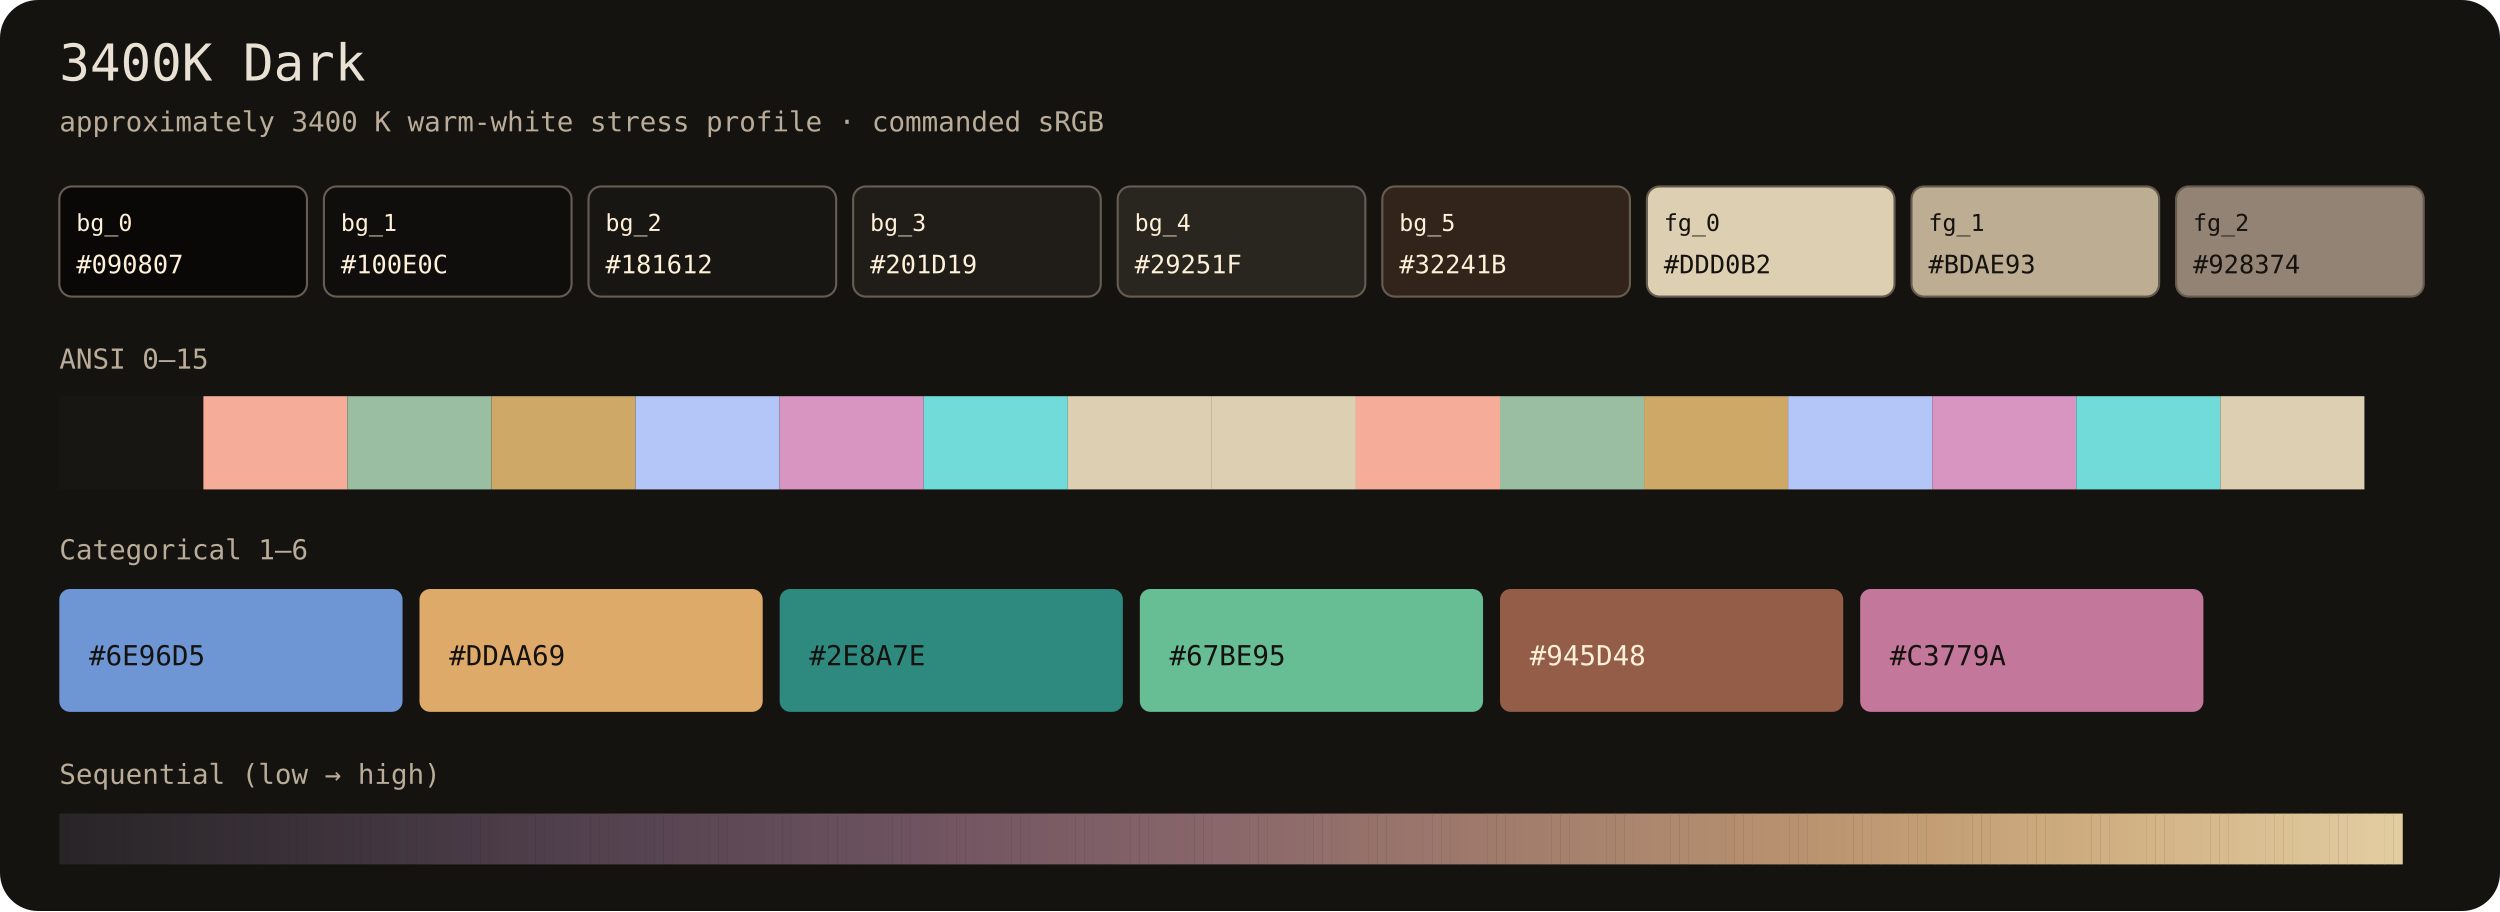
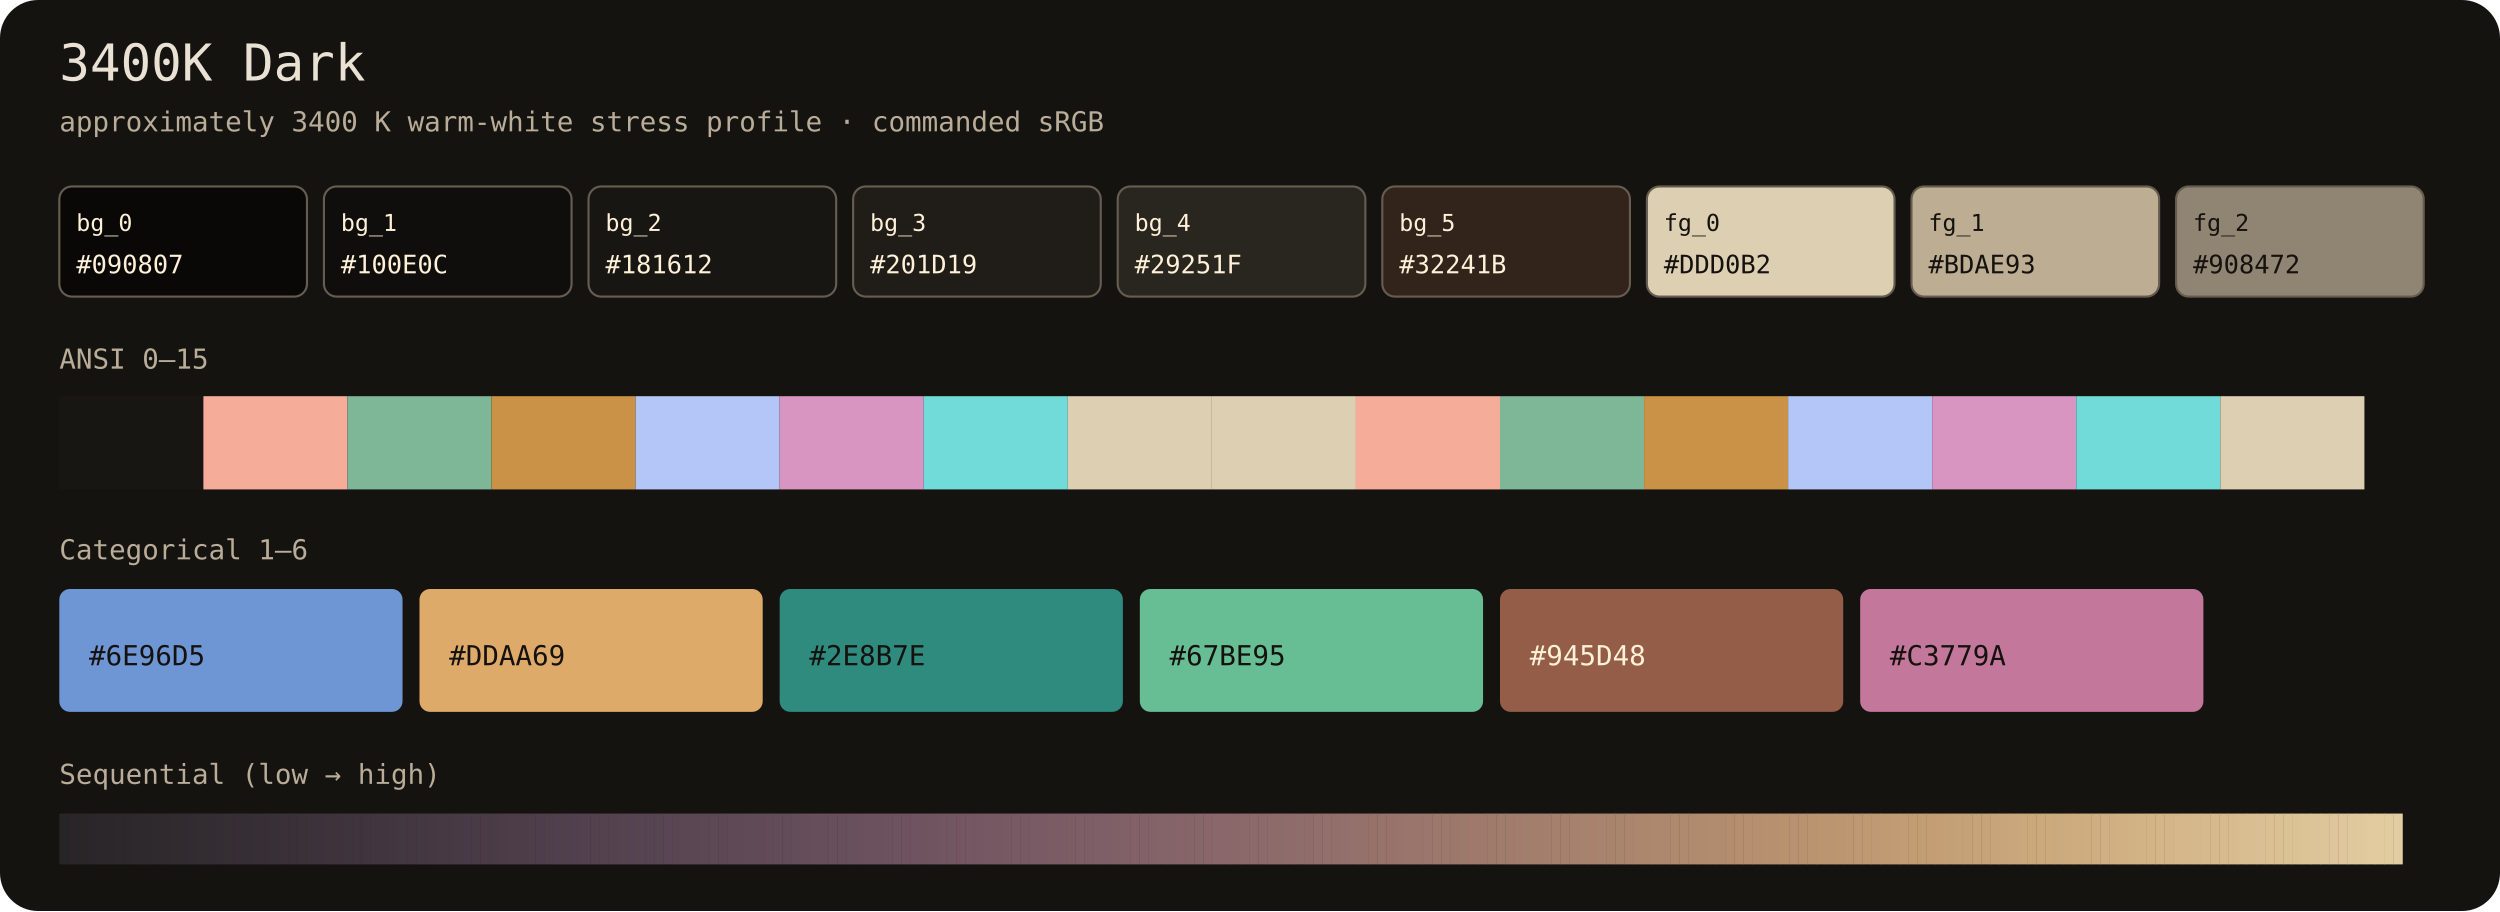
<svg xmlns="http://www.w3.org/2000/svg" width="1180" height="430" viewBox="0 0 1180 430">
  <rect width="100%" height="100%" rx="18" fill="#151310" />
  <text x="28" y="38" fill="#E9E1D4" font-size="24" font-family="ui-monospace, SFMono-Regular, Menlo, monospace">3400K Dark</text>
  <text x="28" y="62" fill="#B9AC98" font-size="13" font-family="ui-monospace, SFMono-Regular, Menlo, monospace">approximately 3400 K warm-white stress profile · commanded sRGB</text>
  <rect x="28.00" y="88" width="116.89" height="52" rx="6" fill="#090807" stroke="#665D50" />
  <text x="36" y="109" fill="#FFF0D8" font-size="11" font-family="ui-monospace, SFMono-Regular, Menlo, monospace">bg_0</text>
  <text x="36" y="129" fill="#FFF0D8" font-size="12" font-family="ui-monospace, SFMono-Regular, Menlo, monospace">#090807</text>
  <rect x="152.89" y="88" width="116.89" height="52" rx="6" fill="#100E0C" stroke="#665D50" />
  <text x="160.889" y="109" fill="#FFF0D8" font-size="11" font-family="ui-monospace, SFMono-Regular, Menlo, monospace">bg_1</text>
  <text x="160.889" y="129" fill="#FFF0D8" font-size="12" font-family="ui-monospace, SFMono-Regular, Menlo, monospace">#100E0C</text>
  <rect x="277.78" y="88" width="116.89" height="52" rx="6" fill="#181612" stroke="#665D50" />
  <text x="285.778" y="109" fill="#FFF0D8" font-size="11" font-family="ui-monospace, SFMono-Regular, Menlo, monospace">bg_2</text>
  <text x="285.778" y="129" fill="#FFF0D8" font-size="12" font-family="ui-monospace, SFMono-Regular, Menlo, monospace">#181612</text>
  <rect x="402.67" y="88" width="116.89" height="52" rx="6" fill="#201D19" stroke="#665D50" />
  <text x="410.667" y="109" fill="#FFF0D8" font-size="11" font-family="ui-monospace, SFMono-Regular, Menlo, monospace">bg_3</text>
  <text x="410.667" y="129" fill="#FFF0D8" font-size="12" font-family="ui-monospace, SFMono-Regular, Menlo, monospace">#201D19</text>
  <rect x="527.56" y="88" width="116.89" height="52" rx="6" fill="#29251F" stroke="#665D50" />
  <text x="535.556" y="109" fill="#FFF0D8" font-size="11" font-family="ui-monospace, SFMono-Regular, Menlo, monospace">bg_4</text>
  <text x="535.556" y="129" fill="#FFF0D8" font-size="12" font-family="ui-monospace, SFMono-Regular, Menlo, monospace">#29251F</text>
  <rect x="652.44" y="88" width="116.89" height="52" rx="6" fill="#32241B" stroke="#665D50" />
  <text x="660.444" y="109" fill="#FFF0D8" font-size="11" font-family="ui-monospace, SFMono-Regular, Menlo, monospace">bg_5</text>
  <text x="660.444" y="129" fill="#FFF0D8" font-size="12" font-family="ui-monospace, SFMono-Regular, Menlo, monospace">#32241B</text>
  <rect x="777.33" y="88" width="116.89" height="52" rx="6" fill="#DDD0B2" stroke="#665D50" />
  <text x="785.333" y="109" fill="#14110E" font-size="11" font-family="ui-monospace, SFMono-Regular, Menlo, monospace">fg_0</text>
  <text x="785.333" y="129" fill="#14110E" font-size="12" font-family="ui-monospace, SFMono-Regular, Menlo, monospace">#DDD0B2</text>
  <rect x="902.22" y="88" width="116.89" height="52" rx="6" fill="#BDAE93" stroke="#665D50" />
  <text x="910.222" y="109" fill="#14110E" font-size="11" font-family="ui-monospace, SFMono-Regular, Menlo, monospace">fg_1</text>
  <text x="910.222" y="129" fill="#14110E" font-size="12" font-family="ui-monospace, SFMono-Regular, Menlo, monospace">#BDAE93</text>
-   <rect x="1027.11" y="88" width="116.89" height="52" rx="6" fill="#928374" stroke="#665D50" />
+   <rect x="1027.11" y="88" width="116.89" height="52" rx="6" fill="#908472" stroke="#665D50" />
  <text x="1035.111" y="109" fill="#14110E" font-size="11" font-family="ui-monospace, SFMono-Regular, Menlo, monospace">fg_2</text>
-   <text x="1035.111" y="129" fill="#14110E" font-size="12" font-family="ui-monospace, SFMono-Regular, Menlo, monospace">#928374</text>
+   <text x="1035.111" y="129" fill="#14110E" font-size="12" font-family="ui-monospace, SFMono-Regular, Menlo, monospace">#908472</text>
  <text x="28" y="174" fill="#B9AC98" font-size="13" font-family="ui-monospace, SFMono-Regular, Menlo, monospace">ANSI 0–15</text>
  <rect x="28" y="187" width="68" height="44" fill="#181612" />
  <rect x="96" y="187" width="68" height="44" fill="#F5AD9A" />
-   <rect x="164" y="187" width="68" height="44" fill="#9ABEA2" />
-   <rect x="232" y="187" width="68" height="44" fill="#CEA866" />
+   <rect x="164" y="187" width="68" height="44" fill="#7EB798" />
+   <rect x="232" y="187" width="68" height="44" fill="#CA9246" />
  <rect x="300" y="187" width="68" height="44" fill="#B4C6F7" />
  <rect x="368" y="187" width="68" height="44" fill="#D895C2" />
  <rect x="436" y="187" width="68" height="44" fill="#70DBD8" />
  <rect x="504" y="187" width="68" height="44" fill="#DDD0B2" />
  <rect x="572" y="187" width="68" height="44" fill="#DDD0B2" />
  <rect x="640" y="187" width="68" height="44" fill="#F5AD9A" />
-   <rect x="708" y="187" width="68" height="44" fill="#9ABEA2" />
-   <rect x="776" y="187" width="68" height="44" fill="#CEA866" />
+   <rect x="708" y="187" width="68" height="44" fill="#7EB798" />
+   <rect x="776" y="187" width="68" height="44" fill="#CA9246" />
  <rect x="844" y="187" width="68" height="44" fill="#B4C6F7" />
  <rect x="912" y="187" width="68" height="44" fill="#D895C2" />
  <rect x="980" y="187" width="68" height="44" fill="#70DBD8" />
  <rect x="1048" y="187" width="68" height="44" fill="#DDD0B2" />
  <text x="28" y="264" fill="#B9AC98" font-size="13" font-family="ui-monospace, SFMono-Regular, Menlo, monospace">Categorical 1–6</text>
  <rect x="28" y="278" width="162" height="58" rx="5" fill="#6E96D5" />
  <text x="42" y="314" fill="#14110E" font-size="13" font-family="ui-monospace, SFMono-Regular, Menlo, monospace">#6E96D5</text>
  <rect x="198" y="278" width="162" height="58" rx="5" fill="#DDAA69" />
  <text x="212" y="314" fill="#14110E" font-size="13" font-family="ui-monospace, SFMono-Regular, Menlo, monospace">#DDAA69</text>
-   <rect x="368" y="278" width="162" height="58" rx="5" fill="#2E8A7E" />
-   <text x="382" y="314" fill="#14110E" font-size="13" font-family="ui-monospace, SFMono-Regular, Menlo, monospace">#2E8A7E</text>
+   <rect x="368" y="278" width="162" height="58" rx="5" fill="#2E8B7E" />
+   <text x="382" y="314" fill="#14110E" font-size="13" font-family="ui-monospace, SFMono-Regular, Menlo, monospace">#2E8B7E</text>
  <rect x="538" y="278" width="162" height="58" rx="5" fill="#67BE95" />
  <text x="552" y="314" fill="#14110E" font-size="13" font-family="ui-monospace, SFMono-Regular, Menlo, monospace">#67BE95</text>
  <rect x="708" y="278" width="162" height="58" rx="5" fill="#945D48" />
  <text x="722" y="314" fill="#FFF0D8" font-size="13" font-family="ui-monospace, SFMono-Regular, Menlo, monospace">#945D48</text>
  <rect x="878" y="278" width="162" height="58" rx="5" fill="#C3779A" />
  <text x="892" y="314" fill="#14110E" font-size="13" font-family="ui-monospace, SFMono-Regular, Menlo, monospace">#C3779A</text>
  <text x="28" y="370" fill="#B9AC98" font-size="13" font-family="ui-monospace, SFMono-Regular, Menlo, monospace">Sequential (low → high)</text>
  <rect x="28.00" y="384" width="4.5" height="24" fill="#282527" />
  <rect x="32.32" y="384" width="4.5" height="24" fill="#292528" />
  <rect x="36.64" y="384" width="4.5" height="24" fill="#292628" />
  <rect x="40.96" y="384" width="4.5" height="24" fill="#2A2629" />
  <rect x="45.28" y="384" width="4.5" height="24" fill="#2B272A" />
  <rect x="49.60" y="384" width="4.5" height="24" fill="#2C272A" />
  <rect x="53.92" y="384" width="4.5" height="24" fill="#2C282B" />
  <rect x="58.24" y="384" width="4.5" height="24" fill="#2D282C" />
  <rect x="62.56" y="384" width="4.5" height="24" fill="#2E292C" />
  <rect x="66.88" y="384" width="4.5" height="24" fill="#2E292D" />
  <rect x="71.20" y="384" width="4.5" height="24" fill="#2F2A2E" />
  <rect x="75.52" y="384" width="4.5" height="24" fill="#302A2F" />
  <rect x="79.84" y="384" width="4.5" height="24" fill="#312B2F" />
  <rect x="84.16" y="384" width="4.5" height="24" fill="#312B30" />
  <rect x="88.48" y="384" width="4.5" height="24" fill="#322C31" />
  <rect x="92.80" y="384" width="4.5" height="24" fill="#332C31" />
  <rect x="97.12" y="384" width="4.5" height="24" fill="#332D32" />
  <rect x="101.44" y="384" width="4.5" height="24" fill="#342D33" />
  <rect x="105.76" y="384" width="4.5" height="24" fill="#352E33" />
  <rect x="110.08" y="384" width="4.5" height="24" fill="#362E34" />
  <rect x="114.40" y="384" width="4.5" height="24" fill="#362E35" />
  <rect x="118.72" y="384" width="4.5" height="24" fill="#372F36" />
  <rect x="123.04" y="384" width="4.5" height="24" fill="#382F36" />
  <rect x="127.36" y="384" width="4.5" height="24" fill="#383037" />
  <rect x="131.68" y="384" width="4.5" height="24" fill="#393038" />
  <rect x="136.00" y="384" width="4.5" height="24" fill="#3A3138" />
  <rect x="140.32" y="384" width="4.5" height="24" fill="#3B3139" />
  <rect x="144.64" y="384" width="4.5" height="24" fill="#3B323A" />
  <rect x="148.96" y="384" width="4.5" height="24" fill="#3C323B" />
  <rect x="153.28" y="384" width="4.5" height="24" fill="#3D333B" />
  <rect x="157.60" y="384" width="4.5" height="24" fill="#3E333C" />
  <rect x="161.92" y="384" width="4.5" height="24" fill="#3E343D" />
  <rect x="166.24" y="384" width="4.5" height="24" fill="#3F343D" />
  <rect x="170.56" y="384" width="4.5" height="24" fill="#40353E" />
  <rect x="174.88" y="384" width="4.5" height="24" fill="#41353F" />
  <rect x="179.20" y="384" width="4.5" height="24" fill="#413640" />
  <rect x="183.52" y="384" width="4.5" height="24" fill="#423640" />
  <rect x="187.84" y="384" width="4.5" height="24" fill="#433741" />
  <rect x="192.16" y="384" width="4.5" height="24" fill="#443742" />
  <rect x="196.48" y="384" width="4.5" height="24" fill="#443842" />
  <rect x="200.80" y="384" width="4.5" height="24" fill="#453843" />
  <rect x="205.12" y="384" width="4.5" height="24" fill="#463944" />
  <rect x="209.44" y="384" width="4.5" height="24" fill="#473944" />
  <rect x="213.76" y="384" width="4.5" height="24" fill="#473A45" />
  <rect x="218.08" y="384" width="4.5" height="24" fill="#483A46" />
  <rect x="222.40" y="384" width="4.5" height="24" fill="#493B46" />
  <rect x="226.72" y="384" width="4.5" height="24" fill="#4A3B47" />
  <rect x="231.04" y="384" width="4.5" height="24" fill="#4A3C47" />
  <rect x="235.36" y="384" width="4.5" height="24" fill="#4B3C48" />
  <rect x="239.68" y="384" width="4.5" height="24" fill="#4C3D49" />
  <rect x="244.00" y="384" width="4.5" height="24" fill="#4D3D49" />
  <rect x="248.32" y="384" width="4.5" height="24" fill="#4D3E4A" />
  <rect x="252.64" y="384" width="4.5" height="24" fill="#4E3E4B" />
  <rect x="256.96" y="384" width="4.5" height="24" fill="#4F3F4B" />
  <rect x="261.28" y="384" width="4.5" height="24" fill="#503F4C" />
  <rect x="265.60" y="384" width="4.5" height="24" fill="#50404C" />
  <rect x="269.92" y="384" width="4.5" height="24" fill="#51404D" />
  <rect x="274.24" y="384" width="4.5" height="24" fill="#52414E" />
  <rect x="278.56" y="384" width="4.5" height="24" fill="#53414E" />
  <rect x="282.88" y="384" width="4.5" height="24" fill="#54424F" />
  <rect x="287.20" y="384" width="4.5" height="24" fill="#54424F" />
  <rect x="291.52" y="384" width="4.5" height="24" fill="#554350" />
  <rect x="295.84" y="384" width="4.5" height="24" fill="#564351" />
  <rect x="300.16" y="384" width="4.5" height="24" fill="#574451" />
  <rect x="304.48" y="384" width="4.5" height="24" fill="#574452" />
  <rect x="308.80" y="384" width="4.5" height="24" fill="#584552" />
  <rect x="313.12" y="384" width="4.5" height="24" fill="#594553" />
  <rect x="317.44" y="384" width="4.5" height="24" fill="#5A4653" />
  <rect x="321.76" y="384" width="4.5" height="24" fill="#5B4654" />
  <rect x="326.08" y="384" width="4.5" height="24" fill="#5B4754" />
  <rect x="330.40" y="384" width="4.5" height="24" fill="#5C4755" />
  <rect x="334.72" y="384" width="4.5" height="24" fill="#5D4855" />
  <rect x="339.04" y="384" width="4.5" height="24" fill="#5E4856" />
  <rect x="343.36" y="384" width="4.5" height="24" fill="#5F4956" />
  <rect x="347.68" y="384" width="4.5" height="24" fill="#5F4957" />
  <rect x="352.00" y="384" width="4.5" height="24" fill="#604A57" />
  <rect x="356.32" y="384" width="4.5" height="24" fill="#614A58" />
  <rect x="360.64" y="384" width="4.5" height="24" fill="#624B58" />
  <rect x="364.96" y="384" width="4.5" height="24" fill="#634C59" />
  <rect x="369.28" y="384" width="4.5" height="24" fill="#634C59" />
  <rect x="373.60" y="384" width="4.5" height="24" fill="#644D5A" />
  <rect x="377.92" y="384" width="4.5" height="24" fill="#654D5A" />
  <rect x="382.24" y="384" width="4.5" height="24" fill="#664E5B" />
  <rect x="386.56" y="384" width="4.5" height="24" fill="#674E5B" />
  <rect x="390.88" y="384" width="4.5" height="24" fill="#674F5C" />
  <rect x="395.20" y="384" width="4.5" height="24" fill="#684F5C" />
  <rect x="399.52" y="384" width="4.5" height="24" fill="#69505D" />
  <rect x="403.84" y="384" width="4.5" height="24" fill="#6A505D" />
  <rect x="408.16" y="384" width="4.5" height="24" fill="#6B515E" />
  <rect x="412.48" y="384" width="4.5" height="24" fill="#6B515E" />
  <rect x="416.80" y="384" width="4.5" height="24" fill="#6C525E" />
  <rect x="421.12" y="384" width="4.5" height="24" fill="#6D525F" />
  <rect x="425.44" y="384" width="4.5" height="24" fill="#6E535F" />
  <rect x="429.76" y="384" width="4.5" height="24" fill="#6F5360" />
  <rect x="434.08" y="384" width="4.5" height="24" fill="#6F5460" />
  <rect x="438.40" y="384" width="4.5" height="24" fill="#705561" />
  <rect x="442.72" y="384" width="4.5" height="24" fill="#715561" />
  <rect x="447.04" y="384" width="4.5" height="24" fill="#725661" />
  <rect x="451.36" y="384" width="4.5" height="24" fill="#735662" />
  <rect x="455.68" y="384" width="4.5" height="24" fill="#735762" />
  <rect x="460.00" y="384" width="4.5" height="24" fill="#745762" />
  <rect x="464.32" y="384" width="4.5" height="24" fill="#755863" />
  <rect x="468.64" y="384" width="4.5" height="24" fill="#765863" />
  <rect x="472.96" y="384" width="4.5" height="24" fill="#775964" />
  <rect x="477.28" y="384" width="4.5" height="24" fill="#775A64" />
  <rect x="481.60" y="384" width="4.5" height="24" fill="#785A64" />
  <rect x="485.92" y="384" width="4.5" height="24" fill="#795B65" />
  <rect x="490.24" y="384" width="4.5" height="24" fill="#7A5B65" />
  <rect x="494.56" y="384" width="4.5" height="24" fill="#7B5C65" />
  <rect x="498.88" y="384" width="4.5" height="24" fill="#7B5C66" />
  <rect x="503.20" y="384" width="4.5" height="24" fill="#7C5D66" />
  <rect x="507.52" y="384" width="4.5" height="24" fill="#7D5E66" />
  <rect x="511.84" y="384" width="4.5" height="24" fill="#7E5E66" />
  <rect x="516.16" y="384" width="4.5" height="24" fill="#7E5F67" />
  <rect x="520.48" y="384" width="4.5" height="24" fill="#7F5F67" />
  <rect x="524.80" y="384" width="4.5" height="24" fill="#806067" />
  <rect x="529.12" y="384" width="4.5" height="24" fill="#816168" />
  <rect x="533.44" y="384" width="4.5" height="24" fill="#826168" />
  <rect x="537.76" y="384" width="4.5" height="24" fill="#826268" />
  <rect x="542.08" y="384" width="4.5" height="24" fill="#836268" />
  <rect x="546.40" y="384" width="4.5" height="24" fill="#846369" />
  <rect x="550.72" y="384" width="4.5" height="24" fill="#856469" />
  <rect x="555.04" y="384" width="4.5" height="24" fill="#866469" />
  <rect x="559.36" y="384" width="4.5" height="24" fill="#866569" />
  <rect x="563.68" y="384" width="4.5" height="24" fill="#876669" />
  <rect x="568.00" y="384" width="4.5" height="24" fill="#88666A" />
  <rect x="572.32" y="384" width="4.5" height="24" fill="#89676A" />
  <rect x="576.64" y="384" width="4.5" height="24" fill="#89676A" />
  <rect x="580.96" y="384" width="4.5" height="24" fill="#8A686A" />
  <rect x="585.28" y="384" width="4.5" height="24" fill="#8B696A" />
  <rect x="589.60" y="384" width="4.5" height="24" fill="#8C696A" />
  <rect x="593.92" y="384" width="4.5" height="24" fill="#8C6A6B" />
  <rect x="598.24" y="384" width="4.5" height="24" fill="#8D6B6B" />
  <rect x="602.56" y="384" width="4.5" height="24" fill="#8E6B6B" />
  <rect x="606.88" y="384" width="4.5" height="24" fill="#8F6C6B" />
  <rect x="611.20" y="384" width="4.5" height="24" fill="#8F6D6B" />
  <rect x="615.52" y="384" width="4.5" height="24" fill="#906D6B" />
  <rect x="619.84" y="384" width="4.5" height="24" fill="#916E6B" />
  <rect x="624.16" y="384" width="4.5" height="24" fill="#926F6B" />
  <rect x="628.48" y="384" width="4.5" height="24" fill="#926F6B" />
  <rect x="632.80" y="384" width="4.5" height="24" fill="#93706B" />
  <rect x="637.12" y="384" width="4.5" height="24" fill="#94716B" />
  <rect x="641.44" y="384" width="4.5" height="24" fill="#95716B" />
  <rect x="645.76" y="384" width="4.5" height="24" fill="#96726B" />
  <rect x="650.08" y="384" width="4.5" height="24" fill="#96736B" />
  <rect x="654.40" y="384" width="4.5" height="24" fill="#97736C" />
  <rect x="658.72" y="384" width="4.5" height="24" fill="#98746C" />
  <rect x="663.04" y="384" width="4.5" height="24" fill="#99756C" />
  <rect x="667.36" y="384" width="4.5" height="24" fill="#99756C" />
  <rect x="671.68" y="384" width="4.5" height="24" fill="#9A766C" />
  <rect x="676.00" y="384" width="4.5" height="24" fill="#9B776C" />
  <rect x="680.32" y="384" width="4.5" height="24" fill="#9C776C" />
  <rect x="684.64" y="384" width="4.5" height="24" fill="#9C786C" />
  <rect x="688.96" y="384" width="4.5" height="24" fill="#9D796C" />
  <rect x="693.28" y="384" width="4.5" height="24" fill="#9E796C" />
  <rect x="697.60" y="384" width="4.5" height="24" fill="#9F7A6C" />
  <rect x="701.92" y="384" width="4.5" height="24" fill="#9F7B6C" />
  <rect x="706.24" y="384" width="4.5" height="24" fill="#A07C6C" />
  <rect x="710.56" y="384" width="4.5" height="24" fill="#A17C6D" />
  <rect x="714.88" y="384" width="4.5" height="24" fill="#A27D6D" />
  <rect x="719.20" y="384" width="4.5" height="24" fill="#A27E6D" />
  <rect x="723.52" y="384" width="4.5" height="24" fill="#A37E6D" />
  <rect x="727.84" y="384" width="4.5" height="24" fill="#A47F6D" />
  <rect x="732.16" y="384" width="4.5" height="24" fill="#A5806D" />
  <rect x="736.48" y="384" width="4.5" height="24" fill="#A5806D" />
  <rect x="740.80" y="384" width="4.5" height="24" fill="#A6816D" />
  <rect x="745.12" y="384" width="4.5" height="24" fill="#A7826D" />
  <rect x="749.44" y="384" width="4.5" height="24" fill="#A8826D" />
  <rect x="753.76" y="384" width="4.5" height="24" fill="#A8836D" />
  <rect x="758.08" y="384" width="4.5" height="24" fill="#A9846D" />
  <rect x="762.40" y="384" width="4.5" height="24" fill="#AA856D" />
  <rect x="766.72" y="384" width="4.5" height="24" fill="#AB856E" />
  <rect x="771.04" y="384" width="4.5" height="24" fill="#AC866E" />
  <rect x="775.36" y="384" width="4.5" height="24" fill="#AC876E" />
  <rect x="779.68" y="384" width="4.5" height="24" fill="#AD876E" />
  <rect x="784.00" y="384" width="4.5" height="24" fill="#AE886E" />
  <rect x="788.32" y="384" width="4.5" height="24" fill="#AF896E" />
  <rect x="792.64" y="384" width="4.5" height="24" fill="#AF8A6E" />
  <rect x="796.96" y="384" width="4.5" height="24" fill="#B08A6E" />
  <rect x="801.28" y="384" width="4.5" height="24" fill="#B18B6E" />
  <rect x="805.60" y="384" width="4.5" height="24" fill="#B28C6E" />
  <rect x="809.92" y="384" width="4.5" height="24" fill="#B28C6E" />
  <rect x="814.24" y="384" width="4.5" height="24" fill="#B38D6E" />
  <rect x="818.56" y="384" width="4.5" height="24" fill="#B48E6F" />
  <rect x="822.88" y="384" width="4.5" height="24" fill="#B58F6F" />
  <rect x="827.20" y="384" width="4.5" height="24" fill="#B58F6F" />
  <rect x="831.52" y="384" width="4.5" height="24" fill="#B6906F" />
  <rect x="835.84" y="384" width="4.5" height="24" fill="#B7916F" />
  <rect x="840.16" y="384" width="4.5" height="24" fill="#B8926F" />
  <rect x="844.48" y="384" width="4.5" height="24" fill="#B89270" />
  <rect x="848.80" y="384" width="4.5" height="24" fill="#B99370" />
  <rect x="853.12" y="384" width="4.5" height="24" fill="#BA9470" />
  <rect x="857.44" y="384" width="4.5" height="24" fill="#BB9570" />
  <rect x="861.76" y="384" width="4.5" height="24" fill="#BB9571" />
  <rect x="866.08" y="384" width="4.5" height="24" fill="#BC9671" />
  <rect x="870.40" y="384" width="4.5" height="24" fill="#BD9771" />
  <rect x="874.72" y="384" width="4.5" height="24" fill="#BD9872" />
  <rect x="879.04" y="384" width="4.5" height="24" fill="#BE9972" />
  <rect x="883.36" y="384" width="4.5" height="24" fill="#BF9973" />
  <rect x="887.68" y="384" width="4.5" height="24" fill="#C09A73" />
  <rect x="892.00" y="384" width="4.5" height="24" fill="#C09B73" />
  <rect x="896.32" y="384" width="4.5" height="24" fill="#C19C74" />
  <rect x="900.64" y="384" width="4.5" height="24" fill="#C29D74" />
  <rect x="904.96" y="384" width="4.5" height="24" fill="#C29E75" />
  <rect x="909.28" y="384" width="4.5" height="24" fill="#C39E75" />
  <rect x="913.60" y="384" width="4.5" height="24" fill="#C49F76" />
  <rect x="917.92" y="384" width="4.5" height="24" fill="#C4A076" />
  <rect x="922.24" y="384" width="4.5" height="24" fill="#C5A177" />
  <rect x="926.56" y="384" width="4.5" height="24" fill="#C6A278" />
  <rect x="930.88" y="384" width="4.5" height="24" fill="#C6A378" />
  <rect x="935.20" y="384" width="4.5" height="24" fill="#C7A379" />
  <rect x="939.52" y="384" width="4.5" height="24" fill="#C8A47A" />
  <rect x="943.84" y="384" width="4.5" height="24" fill="#C8A57A" />
  <rect x="948.16" y="384" width="4.5" height="24" fill="#C9A67B" />
  <rect x="952.48" y="384" width="4.5" height="24" fill="#CAA77C" />
  <rect x="956.80" y="384" width="4.5" height="24" fill="#CAA87C" />
  <rect x="961.12" y="384" width="4.5" height="24" fill="#CBA97D" />
  <rect x="965.44" y="384" width="4.5" height="24" fill="#CCAA7E" />
  <rect x="969.76" y="384" width="4.5" height="24" fill="#CCAA7F" />
  <rect x="974.08" y="384" width="4.5" height="24" fill="#CDAB7F" />
  <rect x="978.40" y="384" width="4.5" height="24" fill="#CEAC80" />
  <rect x="982.72" y="384" width="4.5" height="24" fill="#CEAD81" />
  <rect x="987.04" y="384" width="4.5" height="24" fill="#CFAE82" />
  <rect x="991.36" y="384" width="4.5" height="24" fill="#CFAF83" />
  <rect x="995.68" y="384" width="4.5" height="24" fill="#D0B083" />
  <rect x="1000.00" y="384" width="4.5" height="24" fill="#D1B184" />
  <rect x="1004.32" y="384" width="4.5" height="24" fill="#D1B285" />
  <rect x="1008.64" y="384" width="4.5" height="24" fill="#D2B386" />
  <rect x="1012.96" y="384" width="4.5" height="24" fill="#D2B487" />
  <rect x="1017.28" y="384" width="4.5" height="24" fill="#D3B588" />
  <rect x="1021.60" y="384" width="4.5" height="24" fill="#D3B589" />
  <rect x="1025.92" y="384" width="4.5" height="24" fill="#D4B68A" />
  <rect x="1030.24" y="384" width="4.5" height="24" fill="#D5B78B" />
  <rect x="1034.56" y="384" width="4.5" height="24" fill="#D5B88C" />
  <rect x="1038.88" y="384" width="4.5" height="24" fill="#D6B98D" />
  <rect x="1043.20" y="384" width="4.5" height="24" fill="#D6BA8E" />
  <rect x="1047.52" y="384" width="4.5" height="24" fill="#D7BB8F" />
  <rect x="1051.84" y="384" width="4.5" height="24" fill="#D8BC90" />
  <rect x="1056.16" y="384" width="4.5" height="24" fill="#D8BD91" />
  <rect x="1060.48" y="384" width="4.5" height="24" fill="#D9BE92" />
  <rect x="1064.80" y="384" width="4.5" height="24" fill="#D9BF93" />
  <rect x="1069.12" y="384" width="4.5" height="24" fill="#DAC093" />
  <rect x="1073.44" y="384" width="4.5" height="24" fill="#DAC194" />
  <rect x="1077.76" y="384" width="4.5" height="24" fill="#DBC295" />
  <rect x="1082.08" y="384" width="4.5" height="24" fill="#DCC396" />
  <rect x="1086.40" y="384" width="4.5" height="24" fill="#DCC497" />
  <rect x="1090.72" y="384" width="4.5" height="24" fill="#DDC498" />
  <rect x="1095.04" y="384" width="4.5" height="24" fill="#DDC599" />
  <rect x="1099.36" y="384" width="4.5" height="24" fill="#DEC69A" />
  <rect x="1103.68" y="384" width="4.5" height="24" fill="#DFC79B" />
  <rect x="1108.00" y="384" width="4.5" height="24" fill="#DFC89C" />
  <rect x="1112.32" y="384" width="4.5" height="24" fill="#E0C99D" />
  <rect x="1116.64" y="384" width="4.5" height="24" fill="#E0CA9E" />
  <rect x="1120.96" y="384" width="4.5" height="24" fill="#E1CB9F" />
  <rect x="1125.28" y="384" width="4.5" height="24" fill="#E1CCA0" />
  <rect x="1129.60" y="384" width="4.5" height="24" fill="#E2CDA1" />
</svg>
